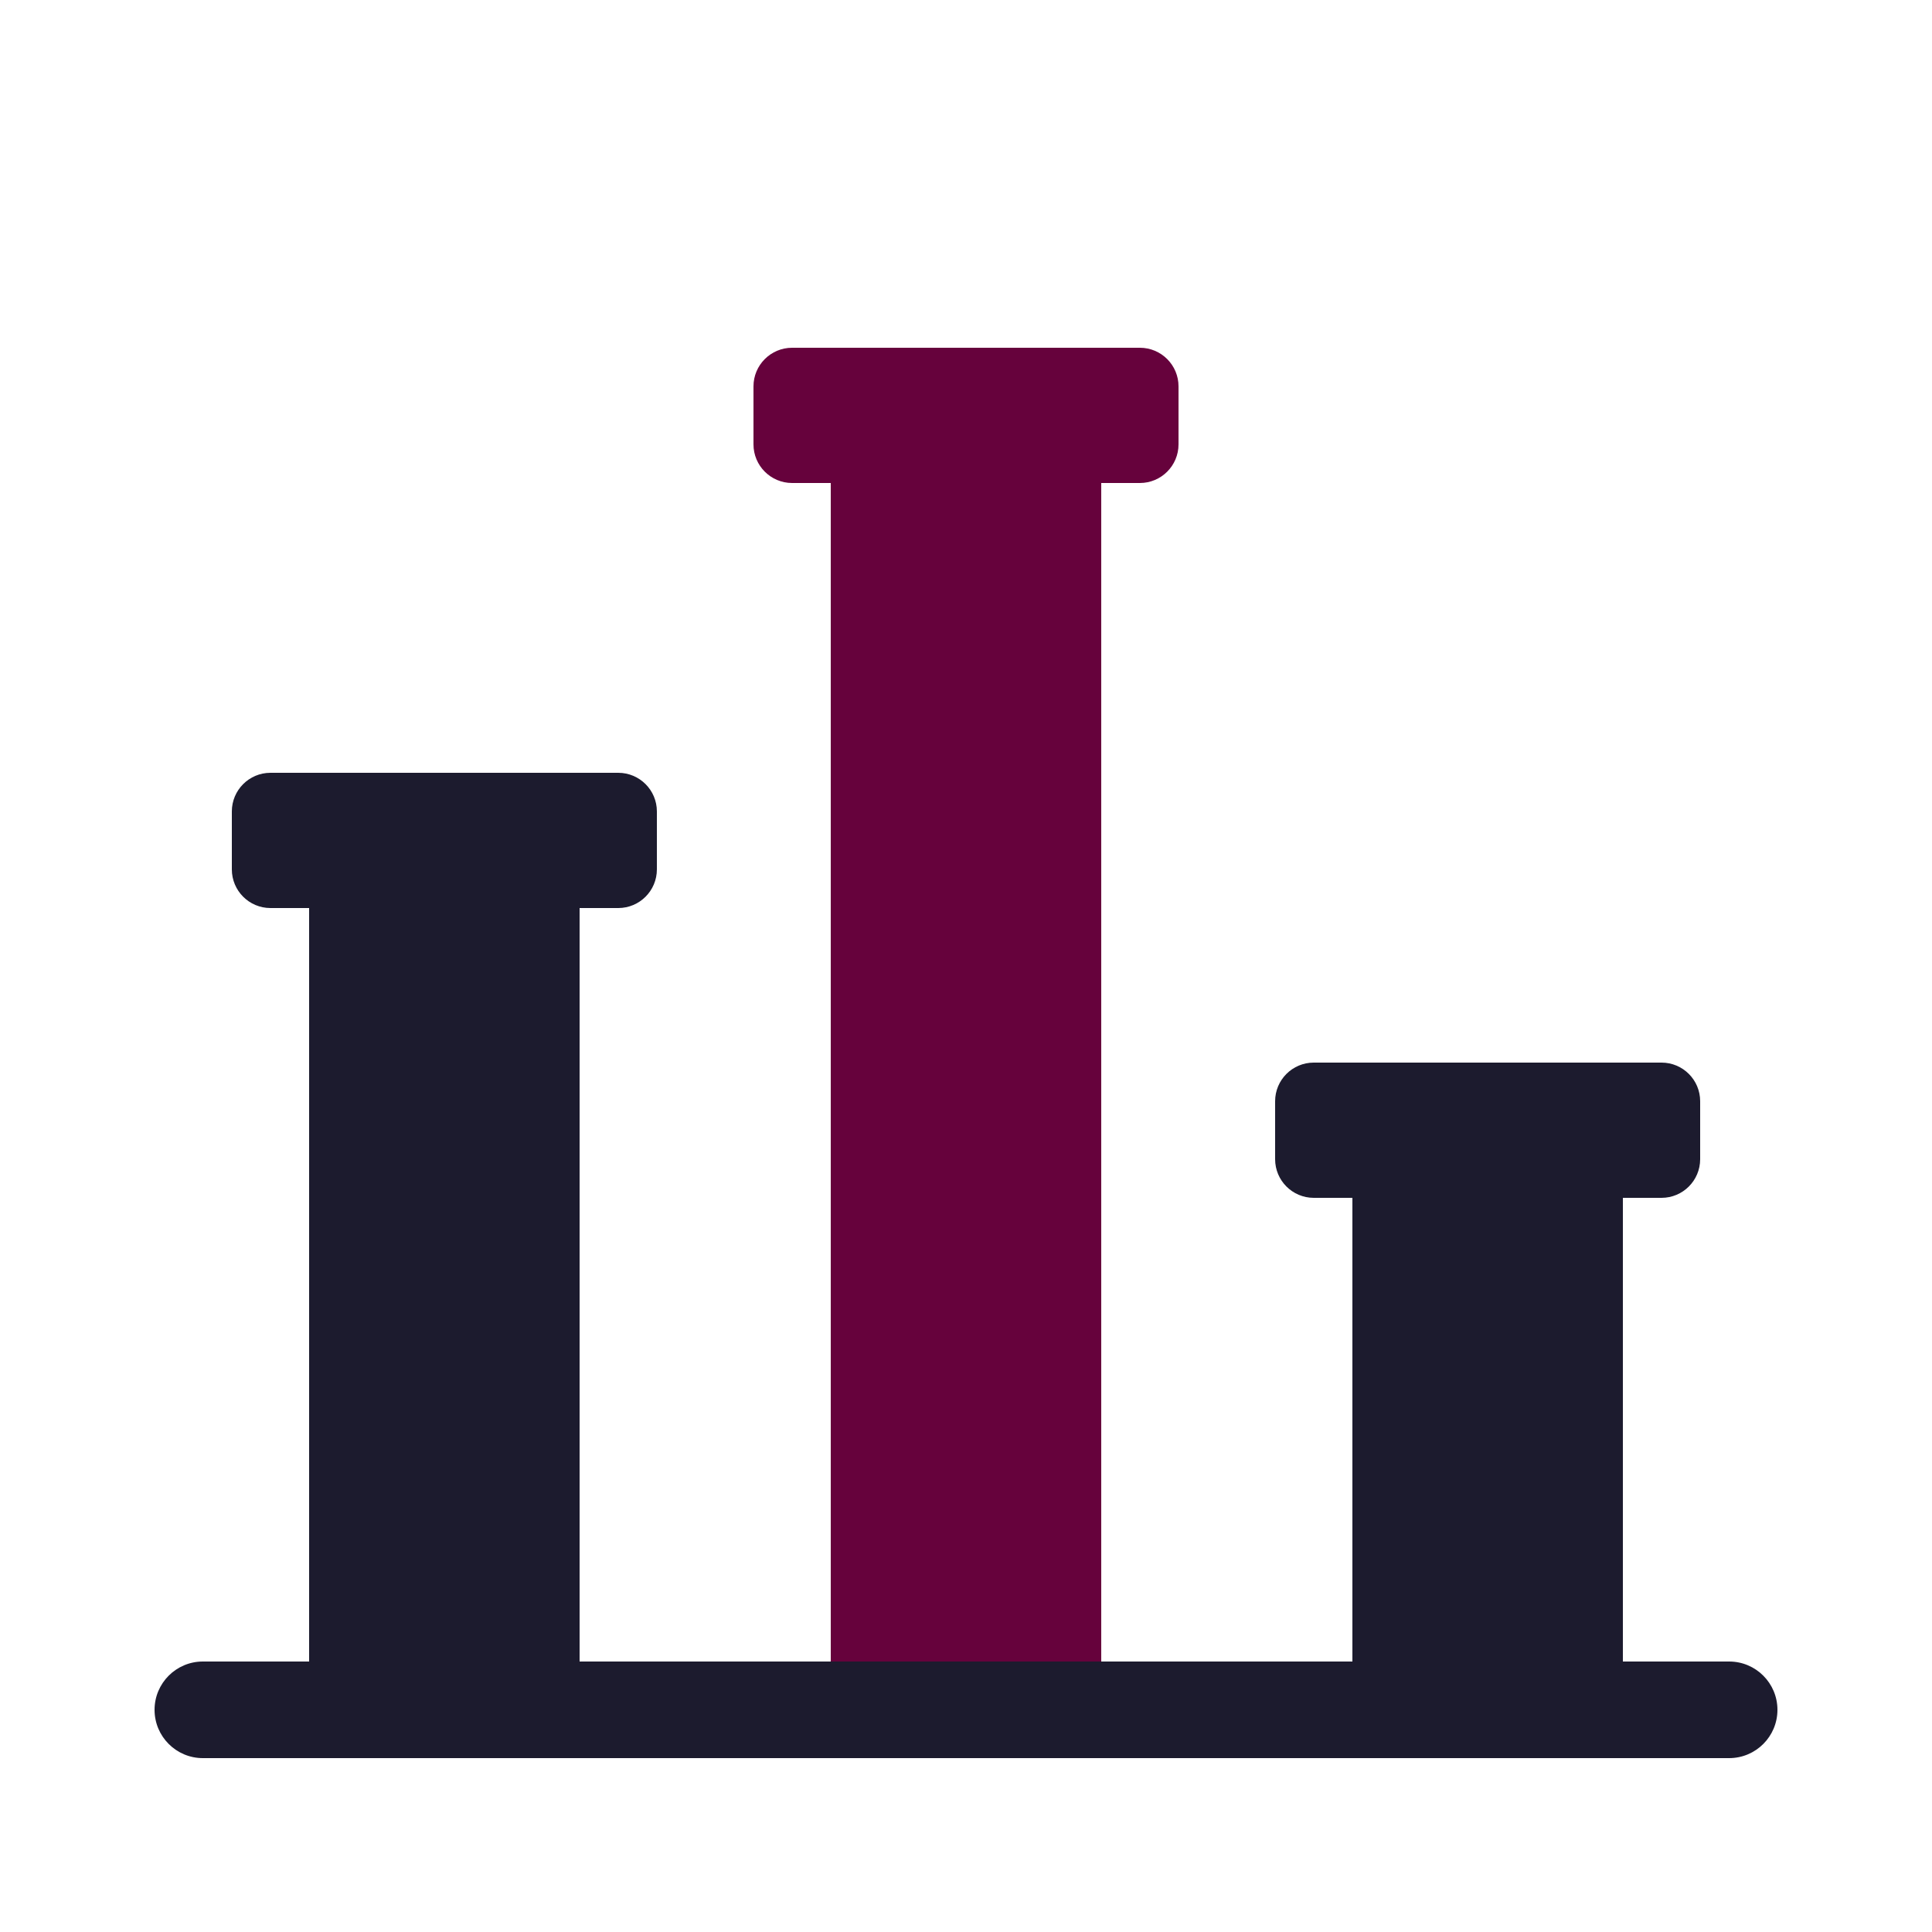
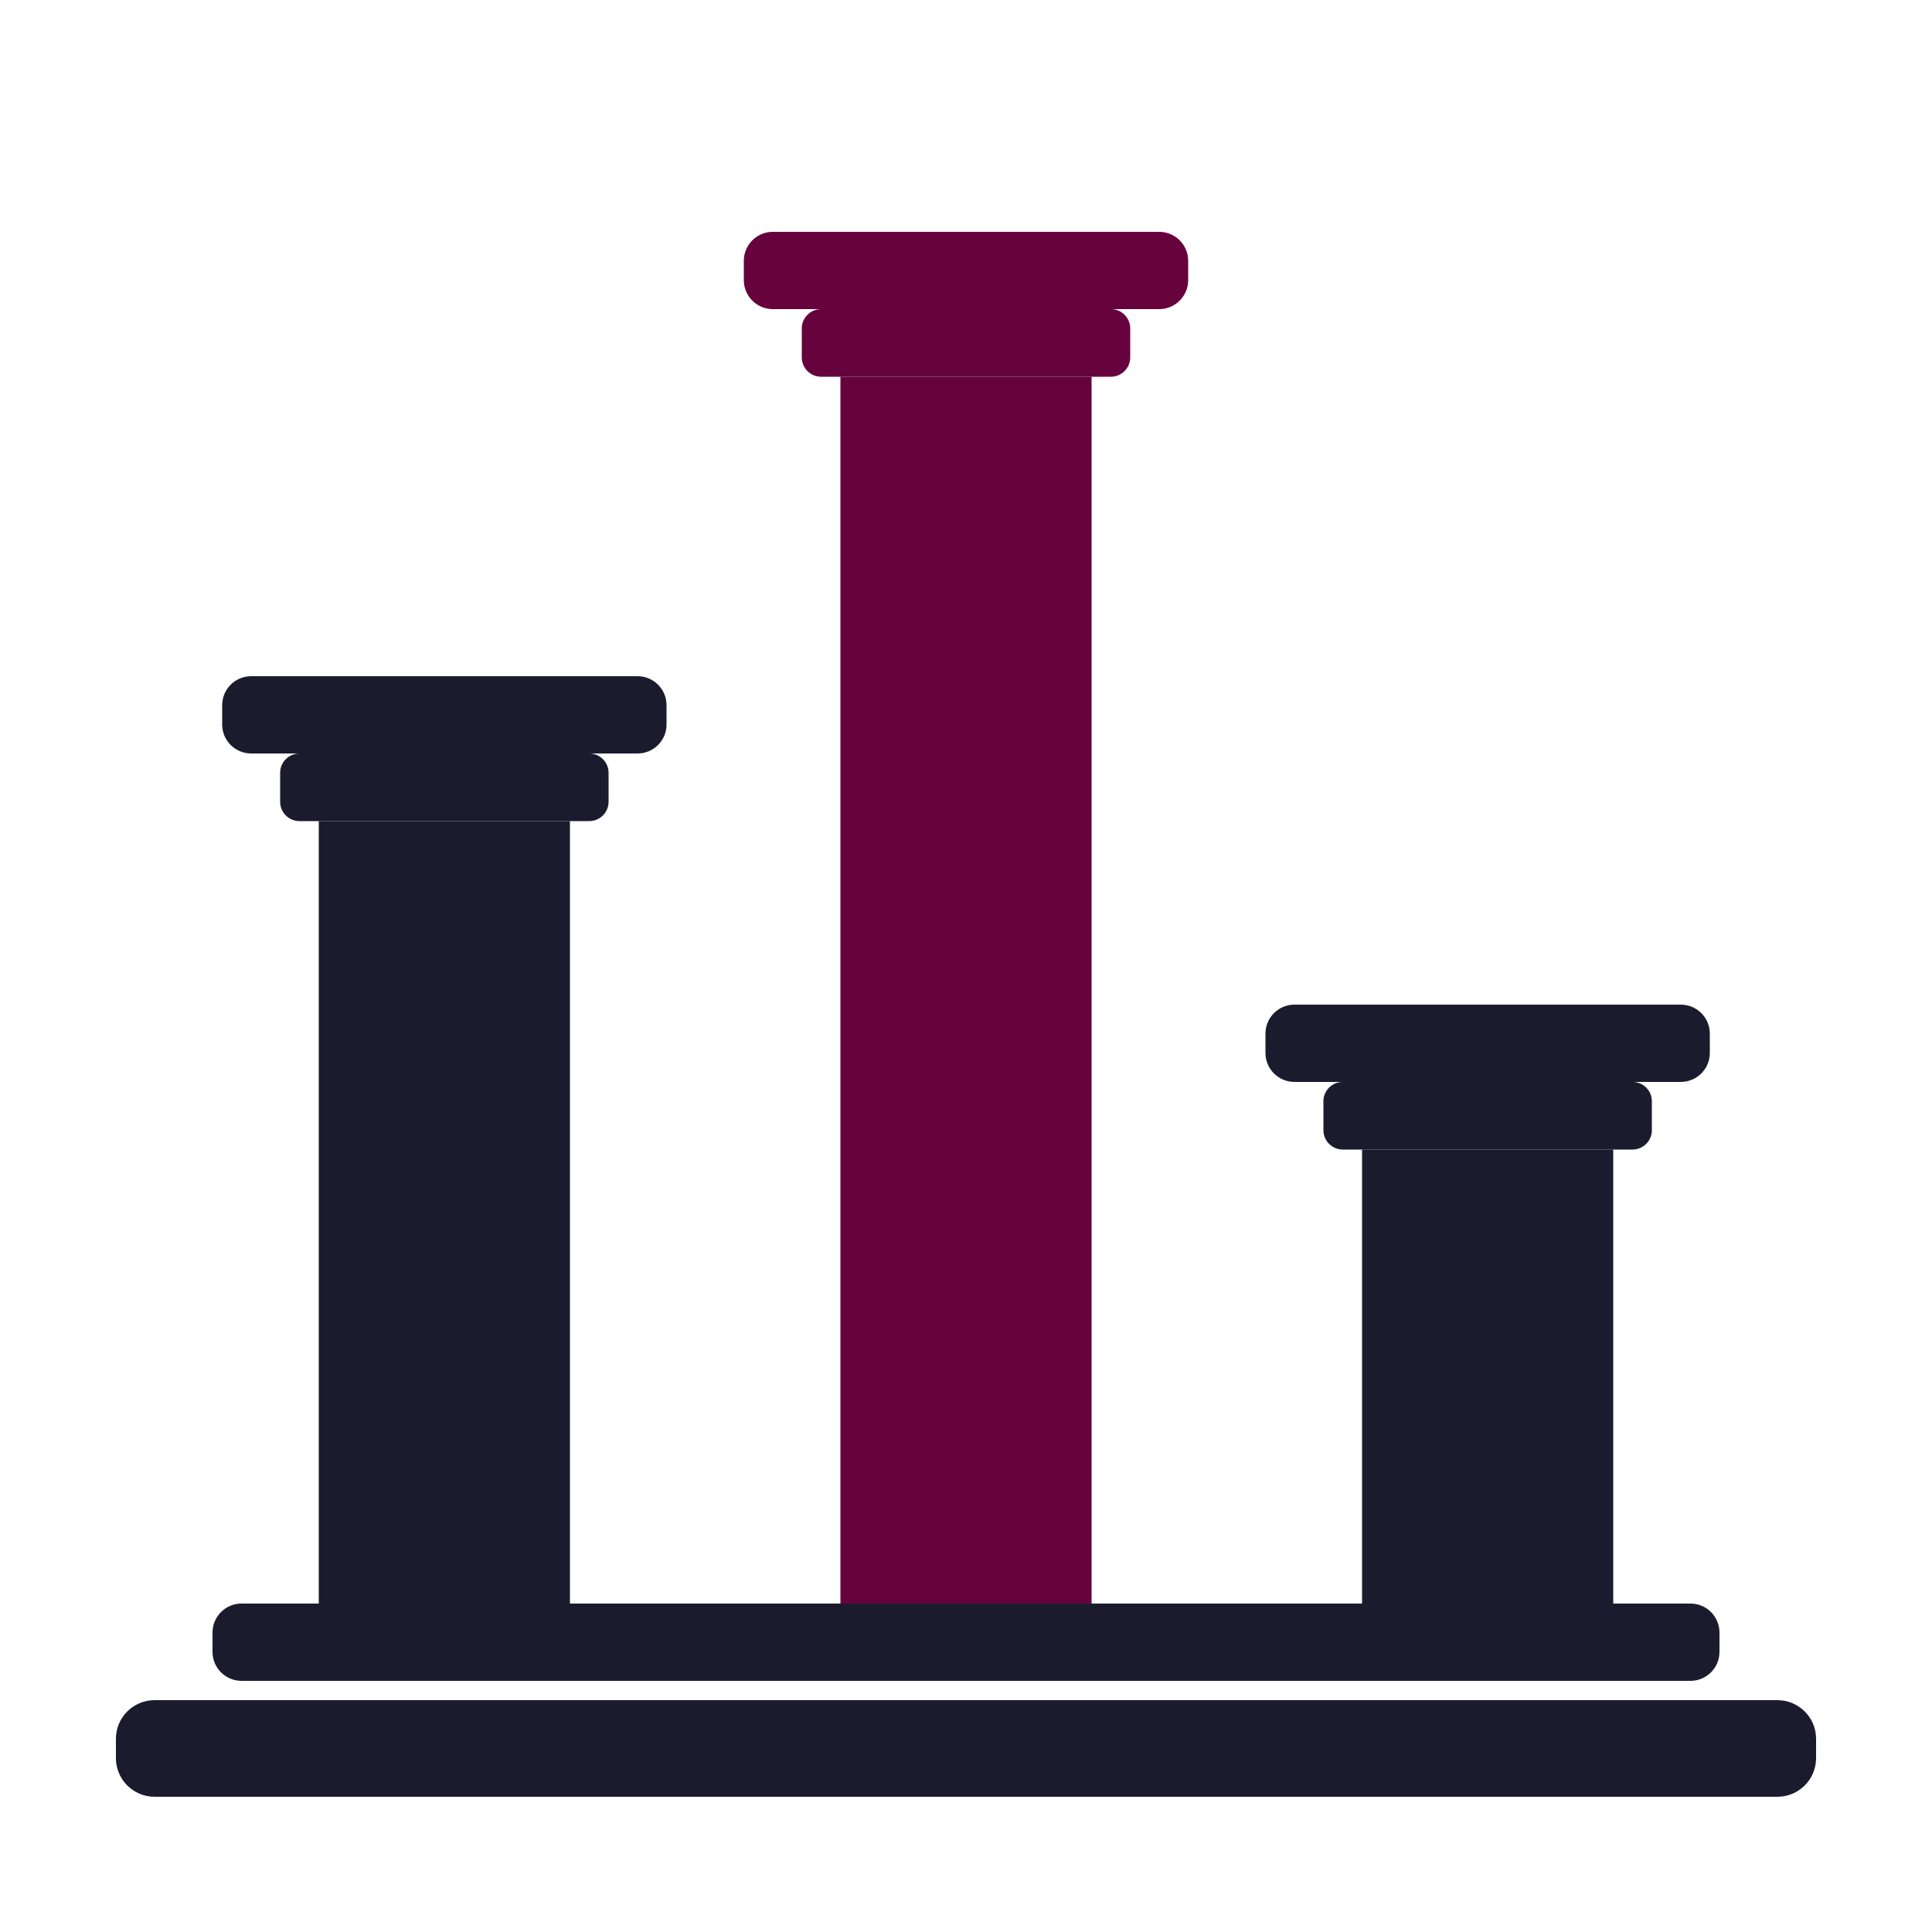
<svg xmlns="http://www.w3.org/2000/svg" viewBox="0 0 100 100">
-   <rect x="8" y="86" width="84" height="5" rx="2.5" fill="#1C1B2E" />
-   <rect x="12" y="40" width="22" height="7" rx="2" fill="#1C1B2E" />
-   <rect x="16" y="47" width="14" height="39" fill="#1C1B2E" />
-   <rect x="39" y="18" width="22" height="7" rx="2" fill="#66023C" />
-   <rect x="43" y="25" width="14" height="61" fill="#66023C" />
-   <rect x="66" y="55" width="22" height="7" rx="2" fill="#1C1B2E" />
-   <rect x="70" y="62" width="14" height="24" fill="#1C1B2E" />
+   <rect x="6" y="88" width="88" height="5" rx="2" fill="#1C1B2E" />
+   <rect x="11" y="83" width="78" height="4" rx="1.5" fill="#1C1B2E" />
+   <rect x="11.5" y="35" width="23" height="4" rx="1.5" fill="#1C1B2E" />
+   <rect x="14.5" y="39" width="17" height="3.5" rx="1" fill="#1C1B2E" />
+   <rect x="16.5" y="42.5" width="13" height="40.5" fill="#1C1B2E" />
+   <rect x="38.5" y="12" width="23" height="4" rx="1.5" fill="#66023C" />
+   <rect x="41.5" y="16" width="17" height="3.5" rx="1" fill="#66023C" />
+   <rect x="43.5" y="19.5" width="13" height="63.5" fill="#66023C" />
+   <rect x="65.5" y="52" width="23" height="4" rx="1.5" fill="#1C1B2E" />
+   <rect x="68.5" y="56" width="17" height="3.5" rx="1" fill="#1C1B2E" />
+   <rect x="70.5" y="59.5" width="13" height="23.5" fill="#1C1B2E" />
</svg>
